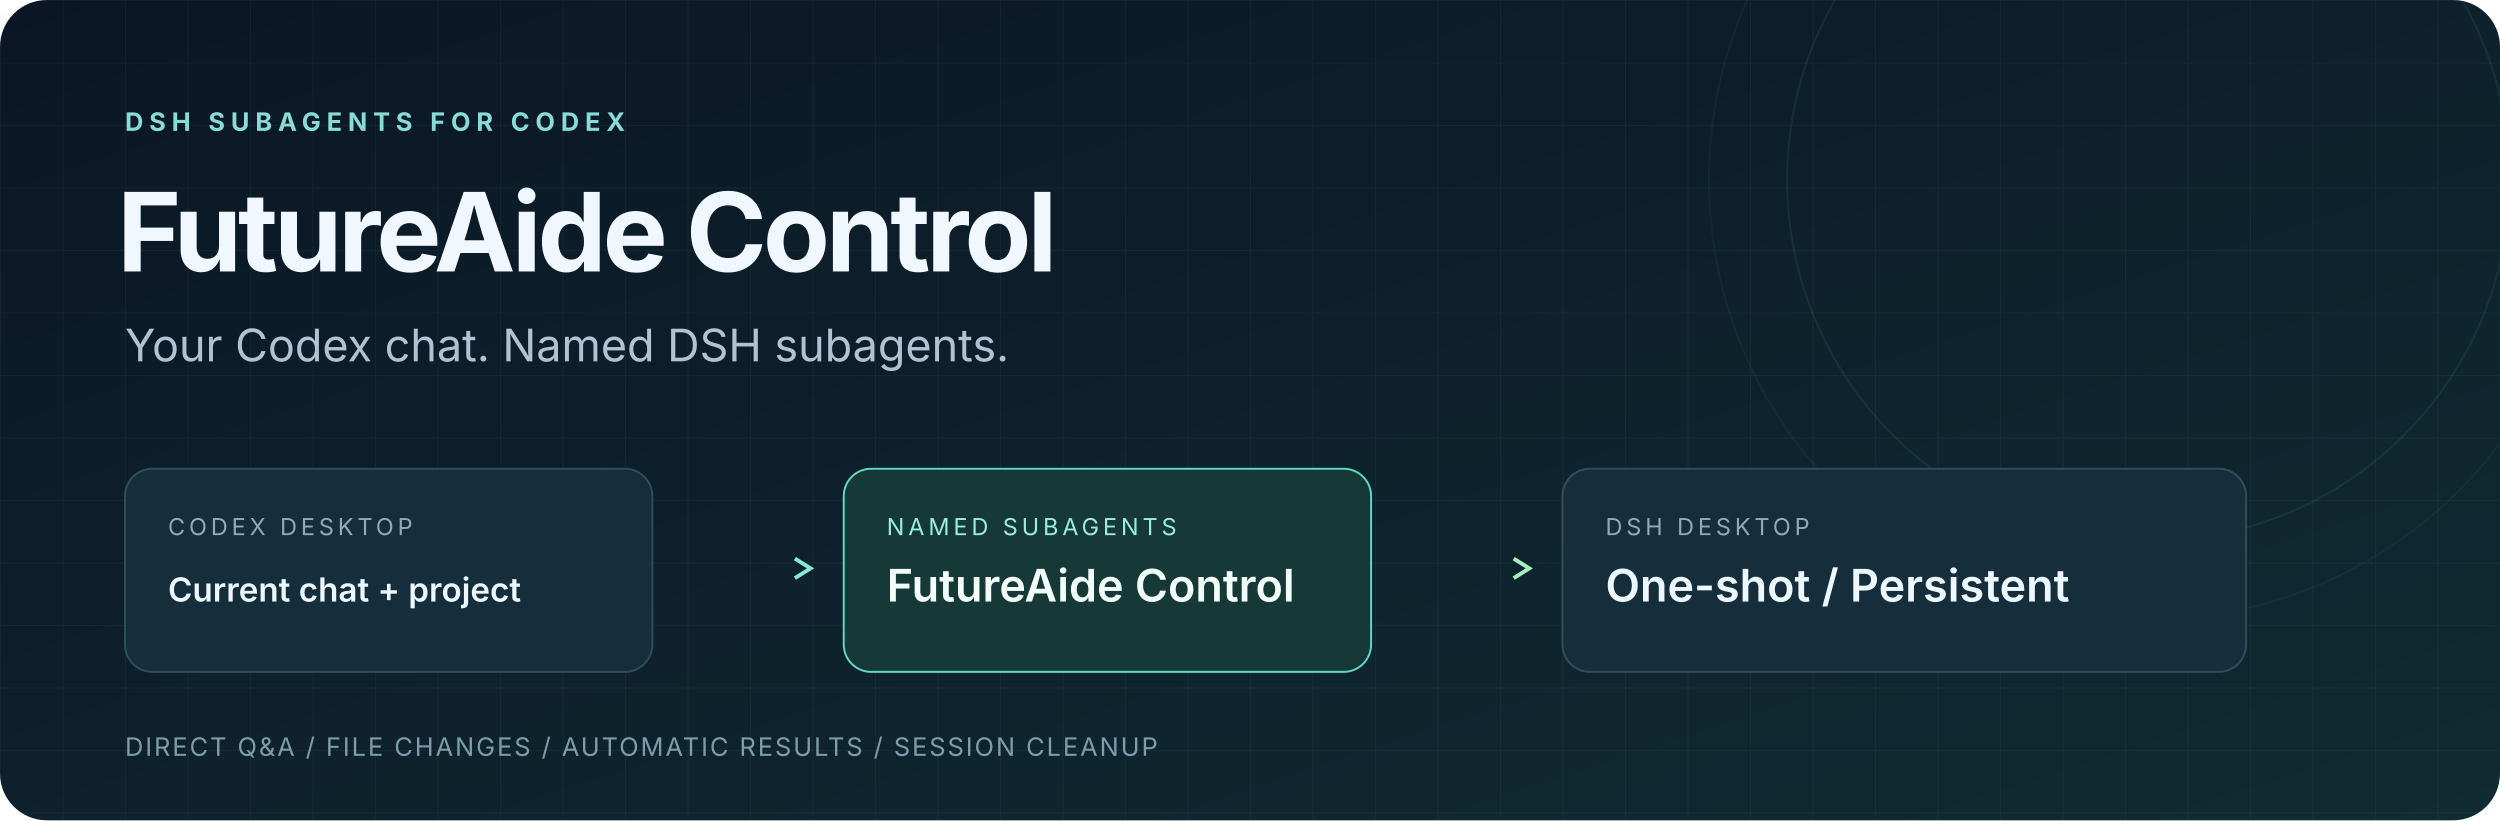
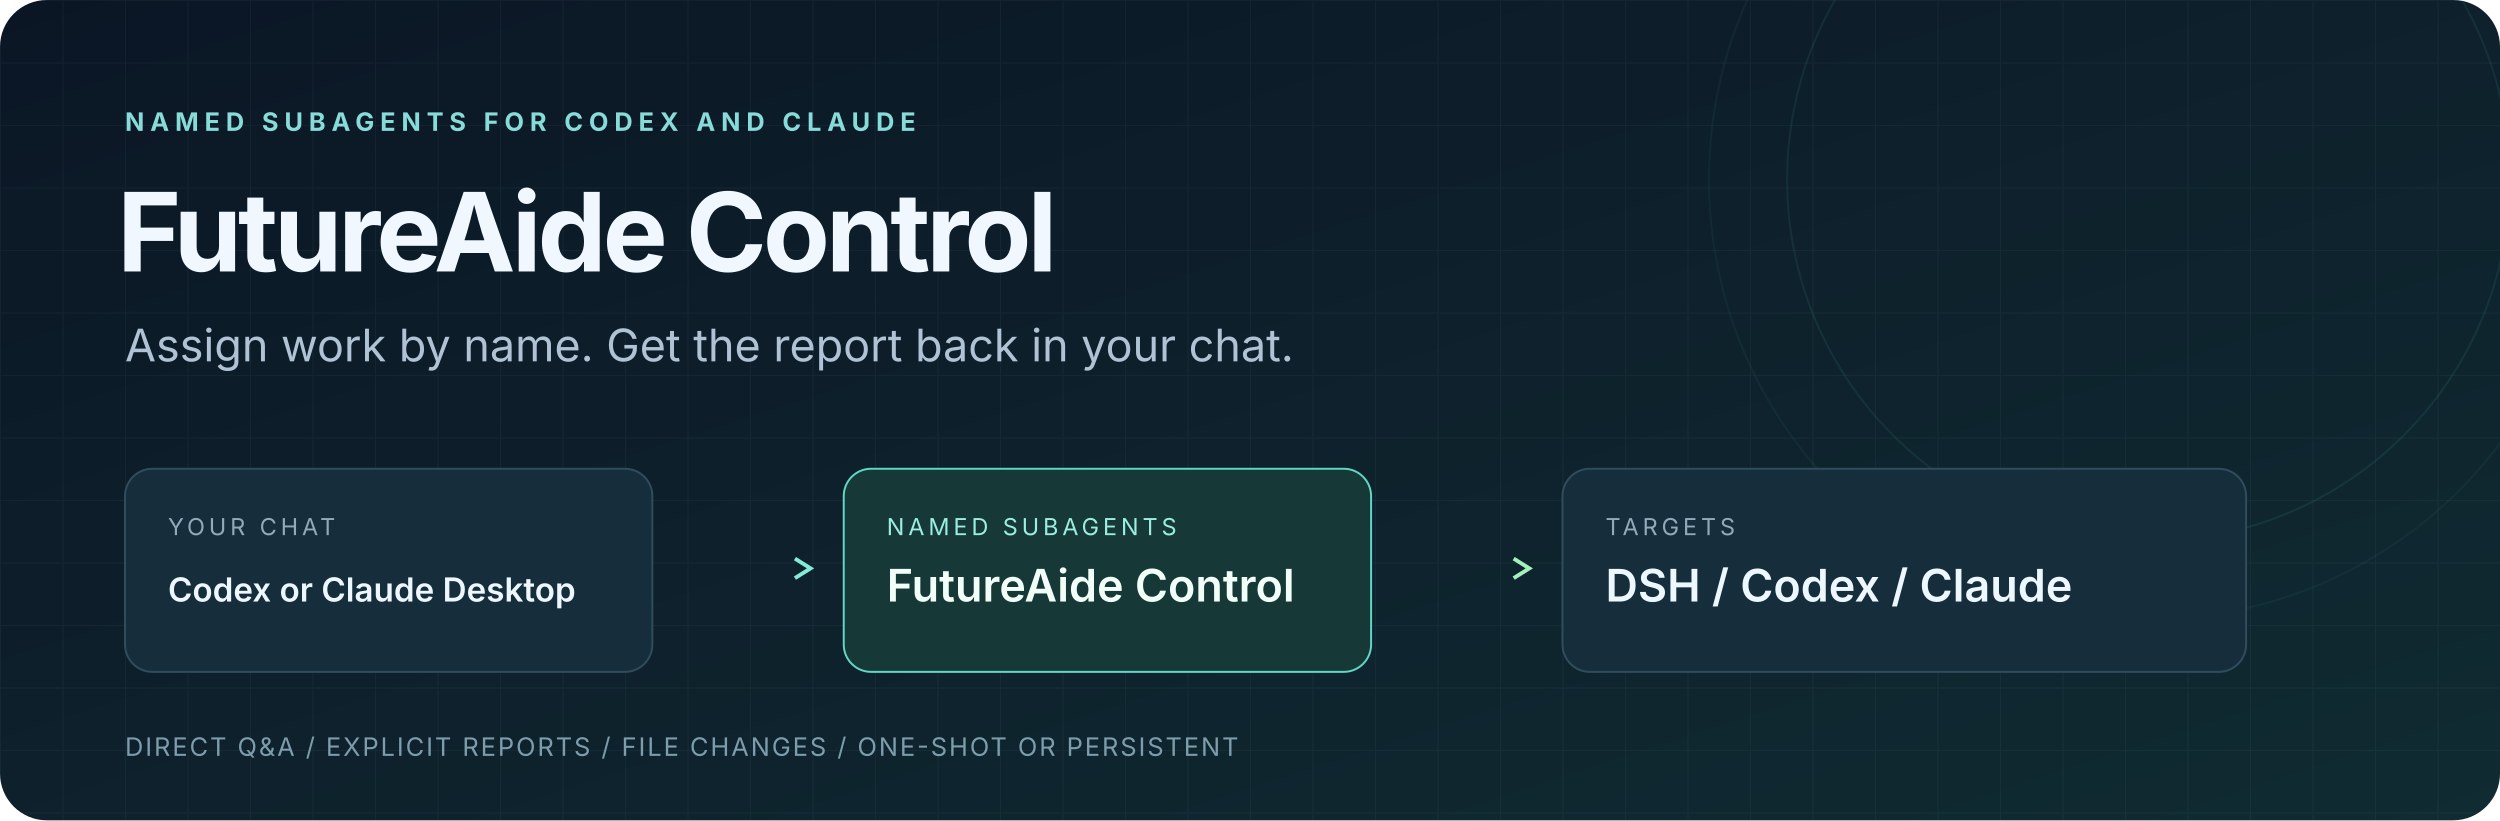
<svg xmlns="http://www.w3.org/2000/svg" width="1280" height="420" viewBox="0 0 1280 420" role="img" aria-labelledby="title desc">
  <defs>
    <linearGradient id="bg" x1="0" y1="0" x2="1" y2="1">
      <stop stop-color="#0b1625" />
      <stop offset="1" stop-color="#102b32" />
    </linearGradient>
    <linearGradient id="accent" x1="0" y1="0" x2="1" y2="0">
      <stop stop-color="#65e7e5" />
      <stop offset="1" stop-color="#a8f3ba" />
    </linearGradient>
    <pattern id="grid" width="32" height="32" patternUnits="userSpaceOnUse">
      <path d="M32 0H0V32" fill="none" stroke="#b5e8ed" stroke-opacity=".045" />
    </pattern>
  </defs>
  <rect width="1280" height="420" rx="24" fill="url(#bg)" />
  <rect width="1280" height="420" rx="24" fill="url(#grid)" />
  <circle cx="1100" cy="92" r="185" fill="none" stroke="#6de3d6" stroke-opacity=".08" />
  <circle cx="1100" cy="92" r="225" fill="none" stroke="#6de3d6" stroke-opacity=".05" />
  <g font-family="Inter, Segoe UI, Arial, sans-serif">
-     <text x="64" y="67" font-size="13" font-weight="700" letter-spacing="3" fill="#87dcd9">DSH SUBAGENTS FOR CODEX</text>
+     <text x="64" y="67" font-size="13" font-weight="700" letter-spacing="3" fill="#87dcd9">NAMED SUBAGENTS FOR CODEX AND CLAUDE</text>
    <text x="60" y="139" font-size="56" font-weight="750" letter-spacing="-2" fill="#f0f7ff">FutureAide Control</text>
-     <text x="64" y="185" font-size="23" fill="#b0c3d5">Your Codex chat. Named DSH subagents.</text>
+     <text x="64" y="185" font-size="23" fill="#b0c3d5">Assign work by name. Get the report back in your chat.</text>
    <g transform="translate(64 240)">
      <rect width="270" height="104" rx="14" fill="#162d3c" stroke="#304d5e" />
-       <text x="22" y="34" font-size="12" letter-spacing="2" fill="#90aaba">CODEX DESKTOP</text>
-       <text x="22" y="68" font-size="17" font-weight="600" fill="#edf7ff">Current chat + project</text>
+       <text x="22" y="34" font-size="12" letter-spacing="2" fill="#90aaba">YOUR CHAT</text>
+       <text x="22" y="68" font-size="17" font-weight="600" fill="#edf7ff">Codex or Claude Desktop</text>
      <path d="M286 51H350" stroke="url(#accent)" stroke-width="2" />
      <path d="m343 46 8 5-8 5" fill="none" stroke="#84ebd6" stroke-width="2" />
      <rect x="368" width="270" height="104" rx="14" fill="#163937" stroke="#61d7c5" />
      <text x="390" y="34" font-size="12" letter-spacing="2" fill="#9beddf">NAMED SUBAGENTS</text>
      <text x="390" y="68" font-size="23" font-weight="600" fill="#f2fff8">FutureAide Control</text>
      <path d="M654 51H718" stroke="url(#accent)" stroke-width="2" />
      <path d="m711 46 8 5-8 5" fill="none" stroke="#a5f0bd" stroke-width="2" />
      <rect x="736" width="350" height="104" rx="14" fill="#162d3c" stroke="#304d5e" />
-       <text x="758" y="34" font-size="12" letter-spacing="2" fill="#90aaba">DSH DESKTOP</text>
-       <text x="758" y="68" font-size="23" font-weight="600" fill="#edf7ff">One-shot / Persistent</text>
+       <text x="758" y="34" font-size="12" letter-spacing="2" fill="#90aaba">TARGETS</text>
+       <text x="758" y="68" font-size="23" font-weight="600" fill="#edf7ff">DSH / Codex / Claude</text>
    </g>
-     <text x="64" y="387" font-size="13" letter-spacing="1" fill="#7d9dad">DIRECT Q&amp;A   /   FILE CHANGES   /   AUTOMATIC RESULTS   /   SESSION CLEANUP</text>
+     <text x="64" y="387" font-size="13" letter-spacing="1" fill="#7d9dad">DIRECT Q&amp;A   /   EXPLICIT REPORTS   /   FILE CHANGES   /   ONE-SHOT OR PERSISTENT</text>
  </g>
</svg>
